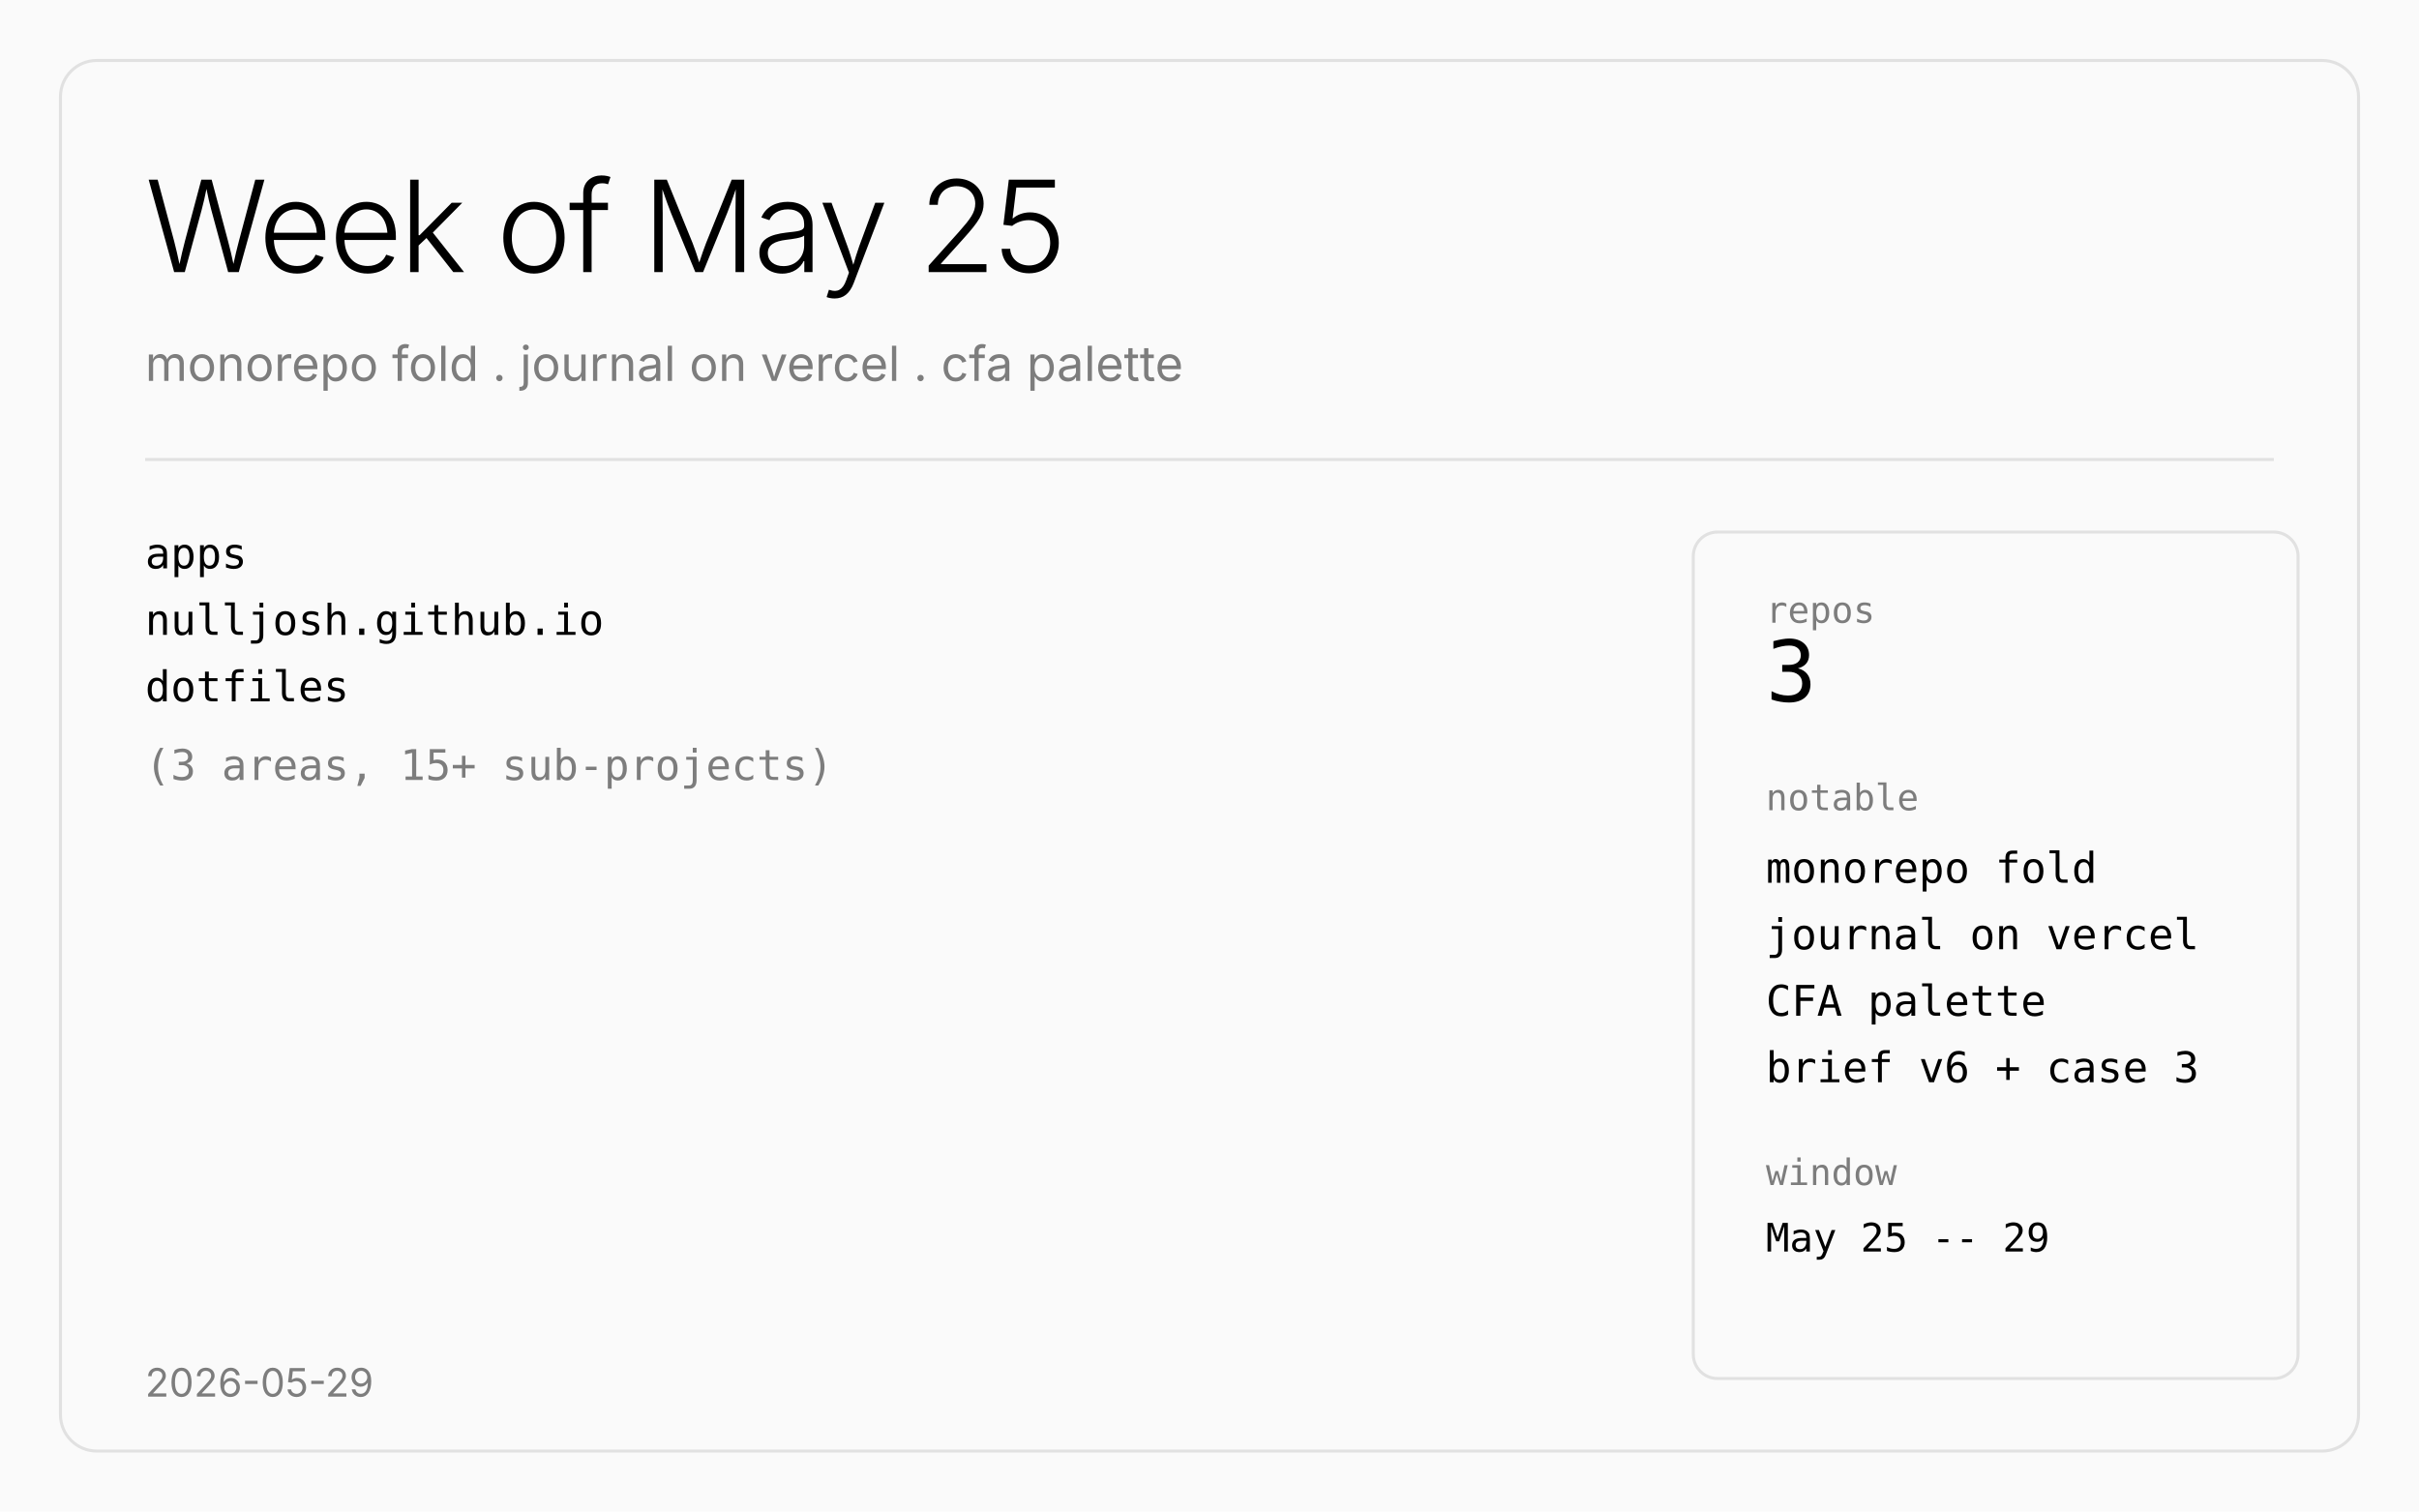
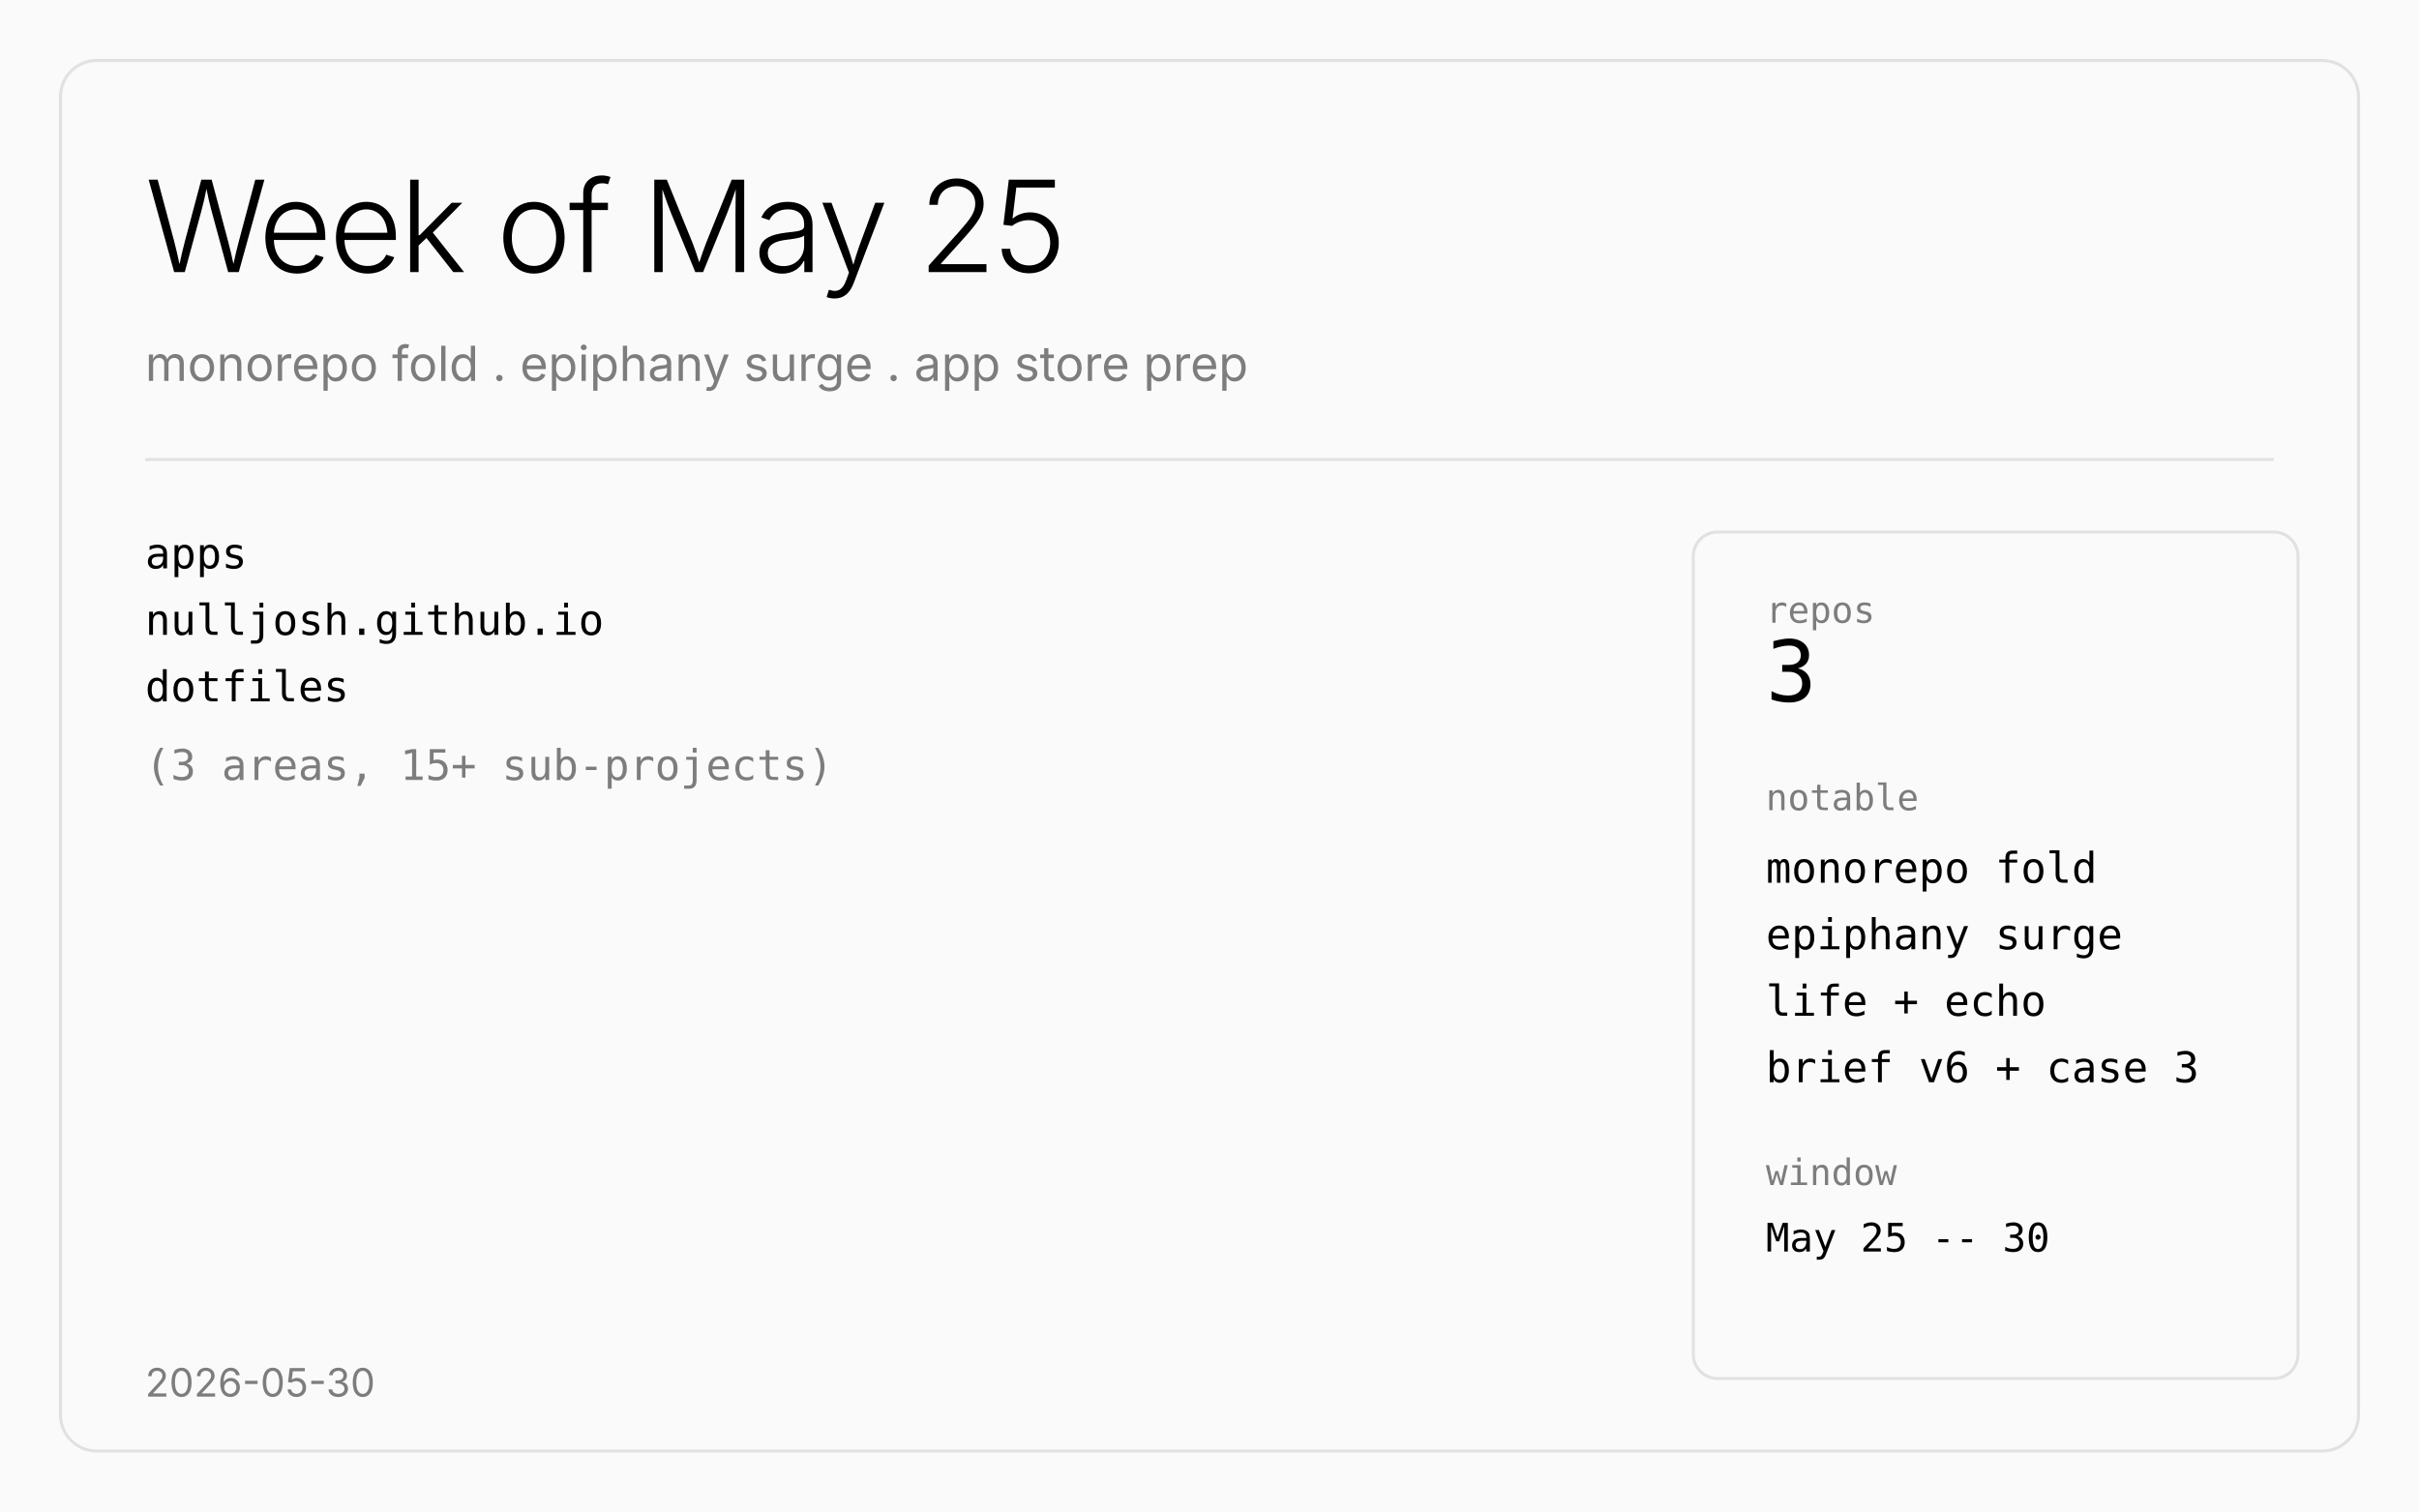
<svg xmlns="http://www.w3.org/2000/svg" viewBox="0 0 800 500" width="800" height="500">
  <style>
    .bg { fill: #fafafa; }
    .fg { fill: #000; }
    .mut { fill: rgba(0,0,0,0.5); }
    .dim { fill: rgba(0,0,0,0.25); }
    .brd { stroke: rgba(0,0,0,0.1); }
    @media (prefers-color-scheme: dark) {
      .bg { fill: #111; }
      .fg { fill: #e8e8e8; }
      .mut { fill: rgba(255,255,255,0.5); }
      .dim { fill: rgba(255,255,255,0.25); }
      .brd { stroke: rgba(255,255,255,0.1); }
    }
    .t { font-family: Geist, -apple-system, BlinkMacSystemFont, 'SF Pro Display', system-ui, sans-serif; }
    .m { font-family: ui-monospace, SFMono-Regular, 'SF Mono', Menlo, monospace; }
  </style>
  <rect class="bg" width="800" height="500" />
  <rect class="brd" x="20" y="20" width="760" height="460" rx="12" ry="12" fill="none" stroke-width="1" />
  <text class="t fg" x="48" y="90" font-size="42" font-weight="300" letter-spacing="-1">Week of May 25</text>
-   <text class="t mut" x="48" y="126" font-size="16">monorepo fold . journal on vercel . cfa palette</text>
+   <text class="t mut" x="48" y="126" font-size="16">monorepo fold . epiphany surge . app store prep</text>
  <line class="brd" x1="48" y1="152" x2="752" y2="152" stroke-width="1" />
  <text class="m fg" x="48" y="188" font-size="14">apps</text>
  <text class="m fg" x="48" y="210" font-size="14">nulljosh.github.io</text>
  <text class="m fg" x="48" y="232" font-size="14">dotfiles</text>
  <text class="m mut" x="48" y="258" font-size="14">(3 areas, 15+ sub-projects)</text>
  <rect class="brd" x="560" y="176" width="200" height="280" rx="8" ry="8" fill="none" stroke-width="1" />
  <text class="m mut" x="584" y="206" font-size="12">repos</text>
  <text class="m fg" x="584" y="232" font-size="28" font-weight="500">3</text>
  <text class="m mut" x="584" y="268" font-size="12">notable</text>
  <text class="m fg" x="584" y="292" font-size="14">monorepo fold</text>
-   <text class="m fg" x="584" y="314" font-size="14">journal on vercel</text>
-   <text class="m fg" x="584" y="336" font-size="14">CFA palette</text>
+   <text class="m fg" x="584" y="314" font-size="14">epiphany surge</text>
+   <text class="m fg" x="584" y="336" font-size="14">life + echo</text>
  <text class="m fg" x="584" y="358" font-size="14">brief v6 + case 3</text>
  <text class="m mut" x="584" y="392" font-size="12">window</text>
-   <text class="m fg" x="584" y="414" font-size="13">May 25 -- 29</text>
-   <text class="t mut" x="48" y="462" font-size="13">2026-05-29</text>
+   <text class="m fg" x="584" y="414" font-size="13">May 25 -- 30</text>
+   <text class="t mut" x="48" y="462" font-size="13">2026-05-30</text>
</svg>
